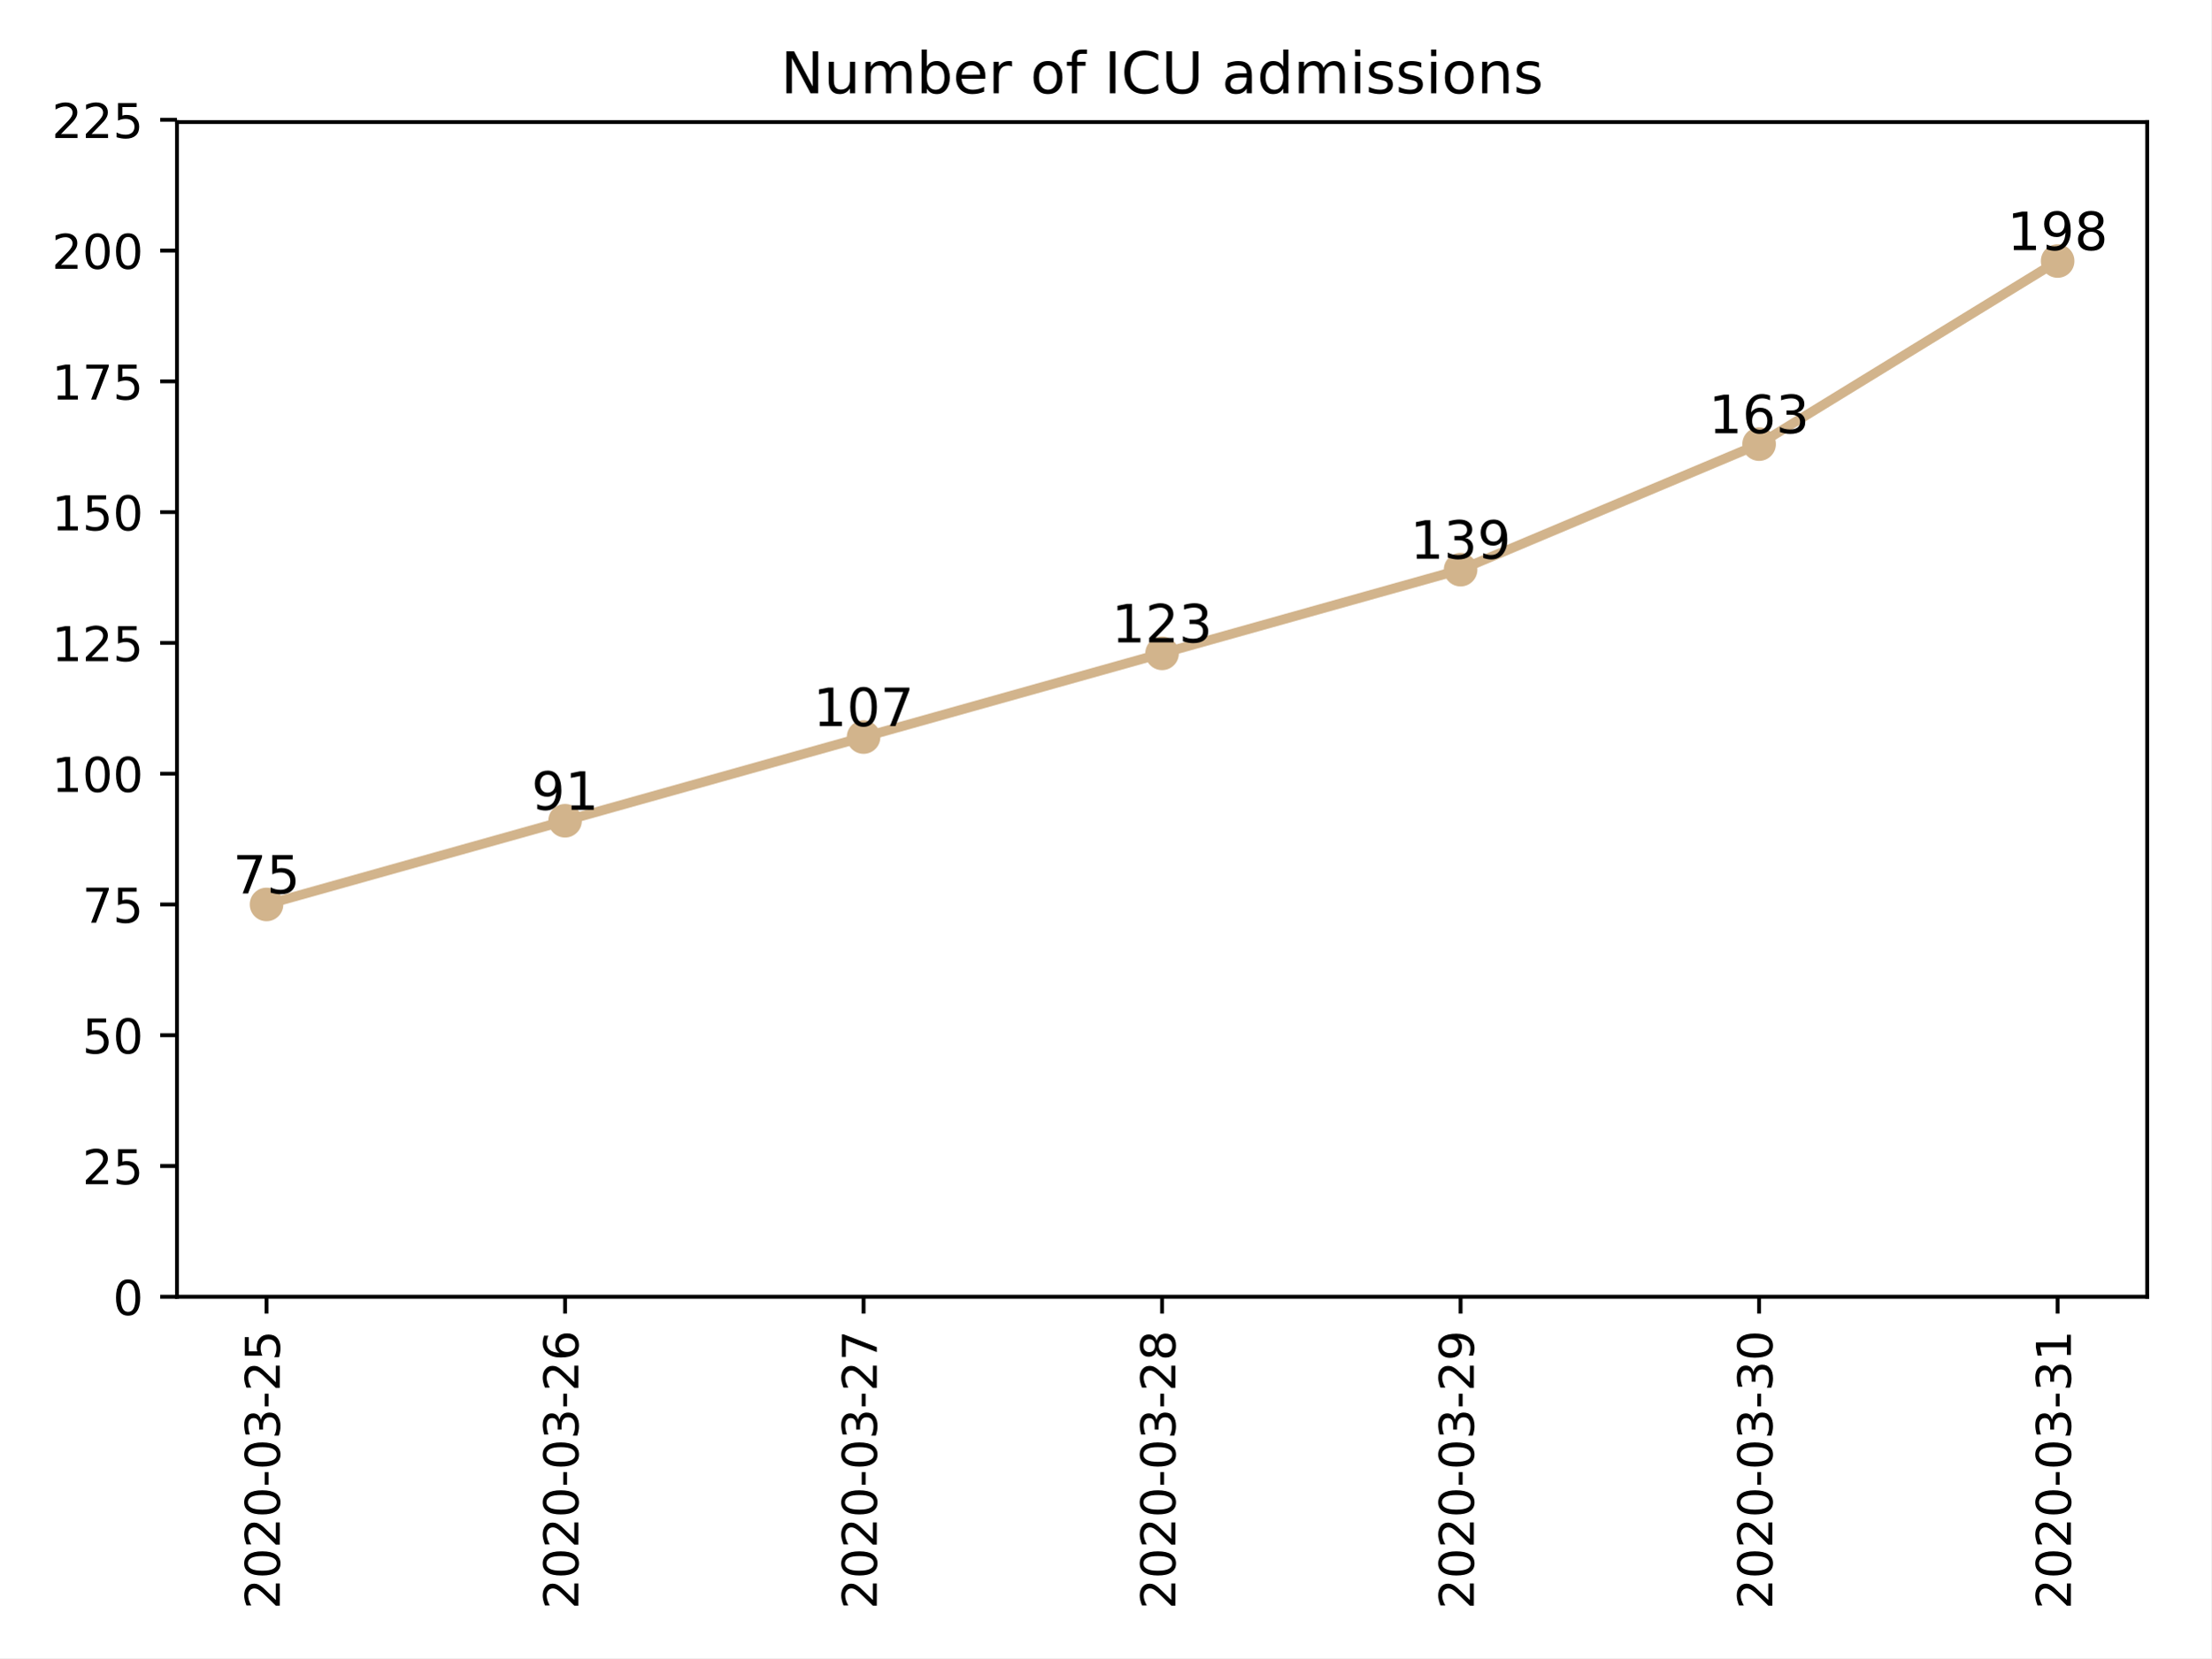
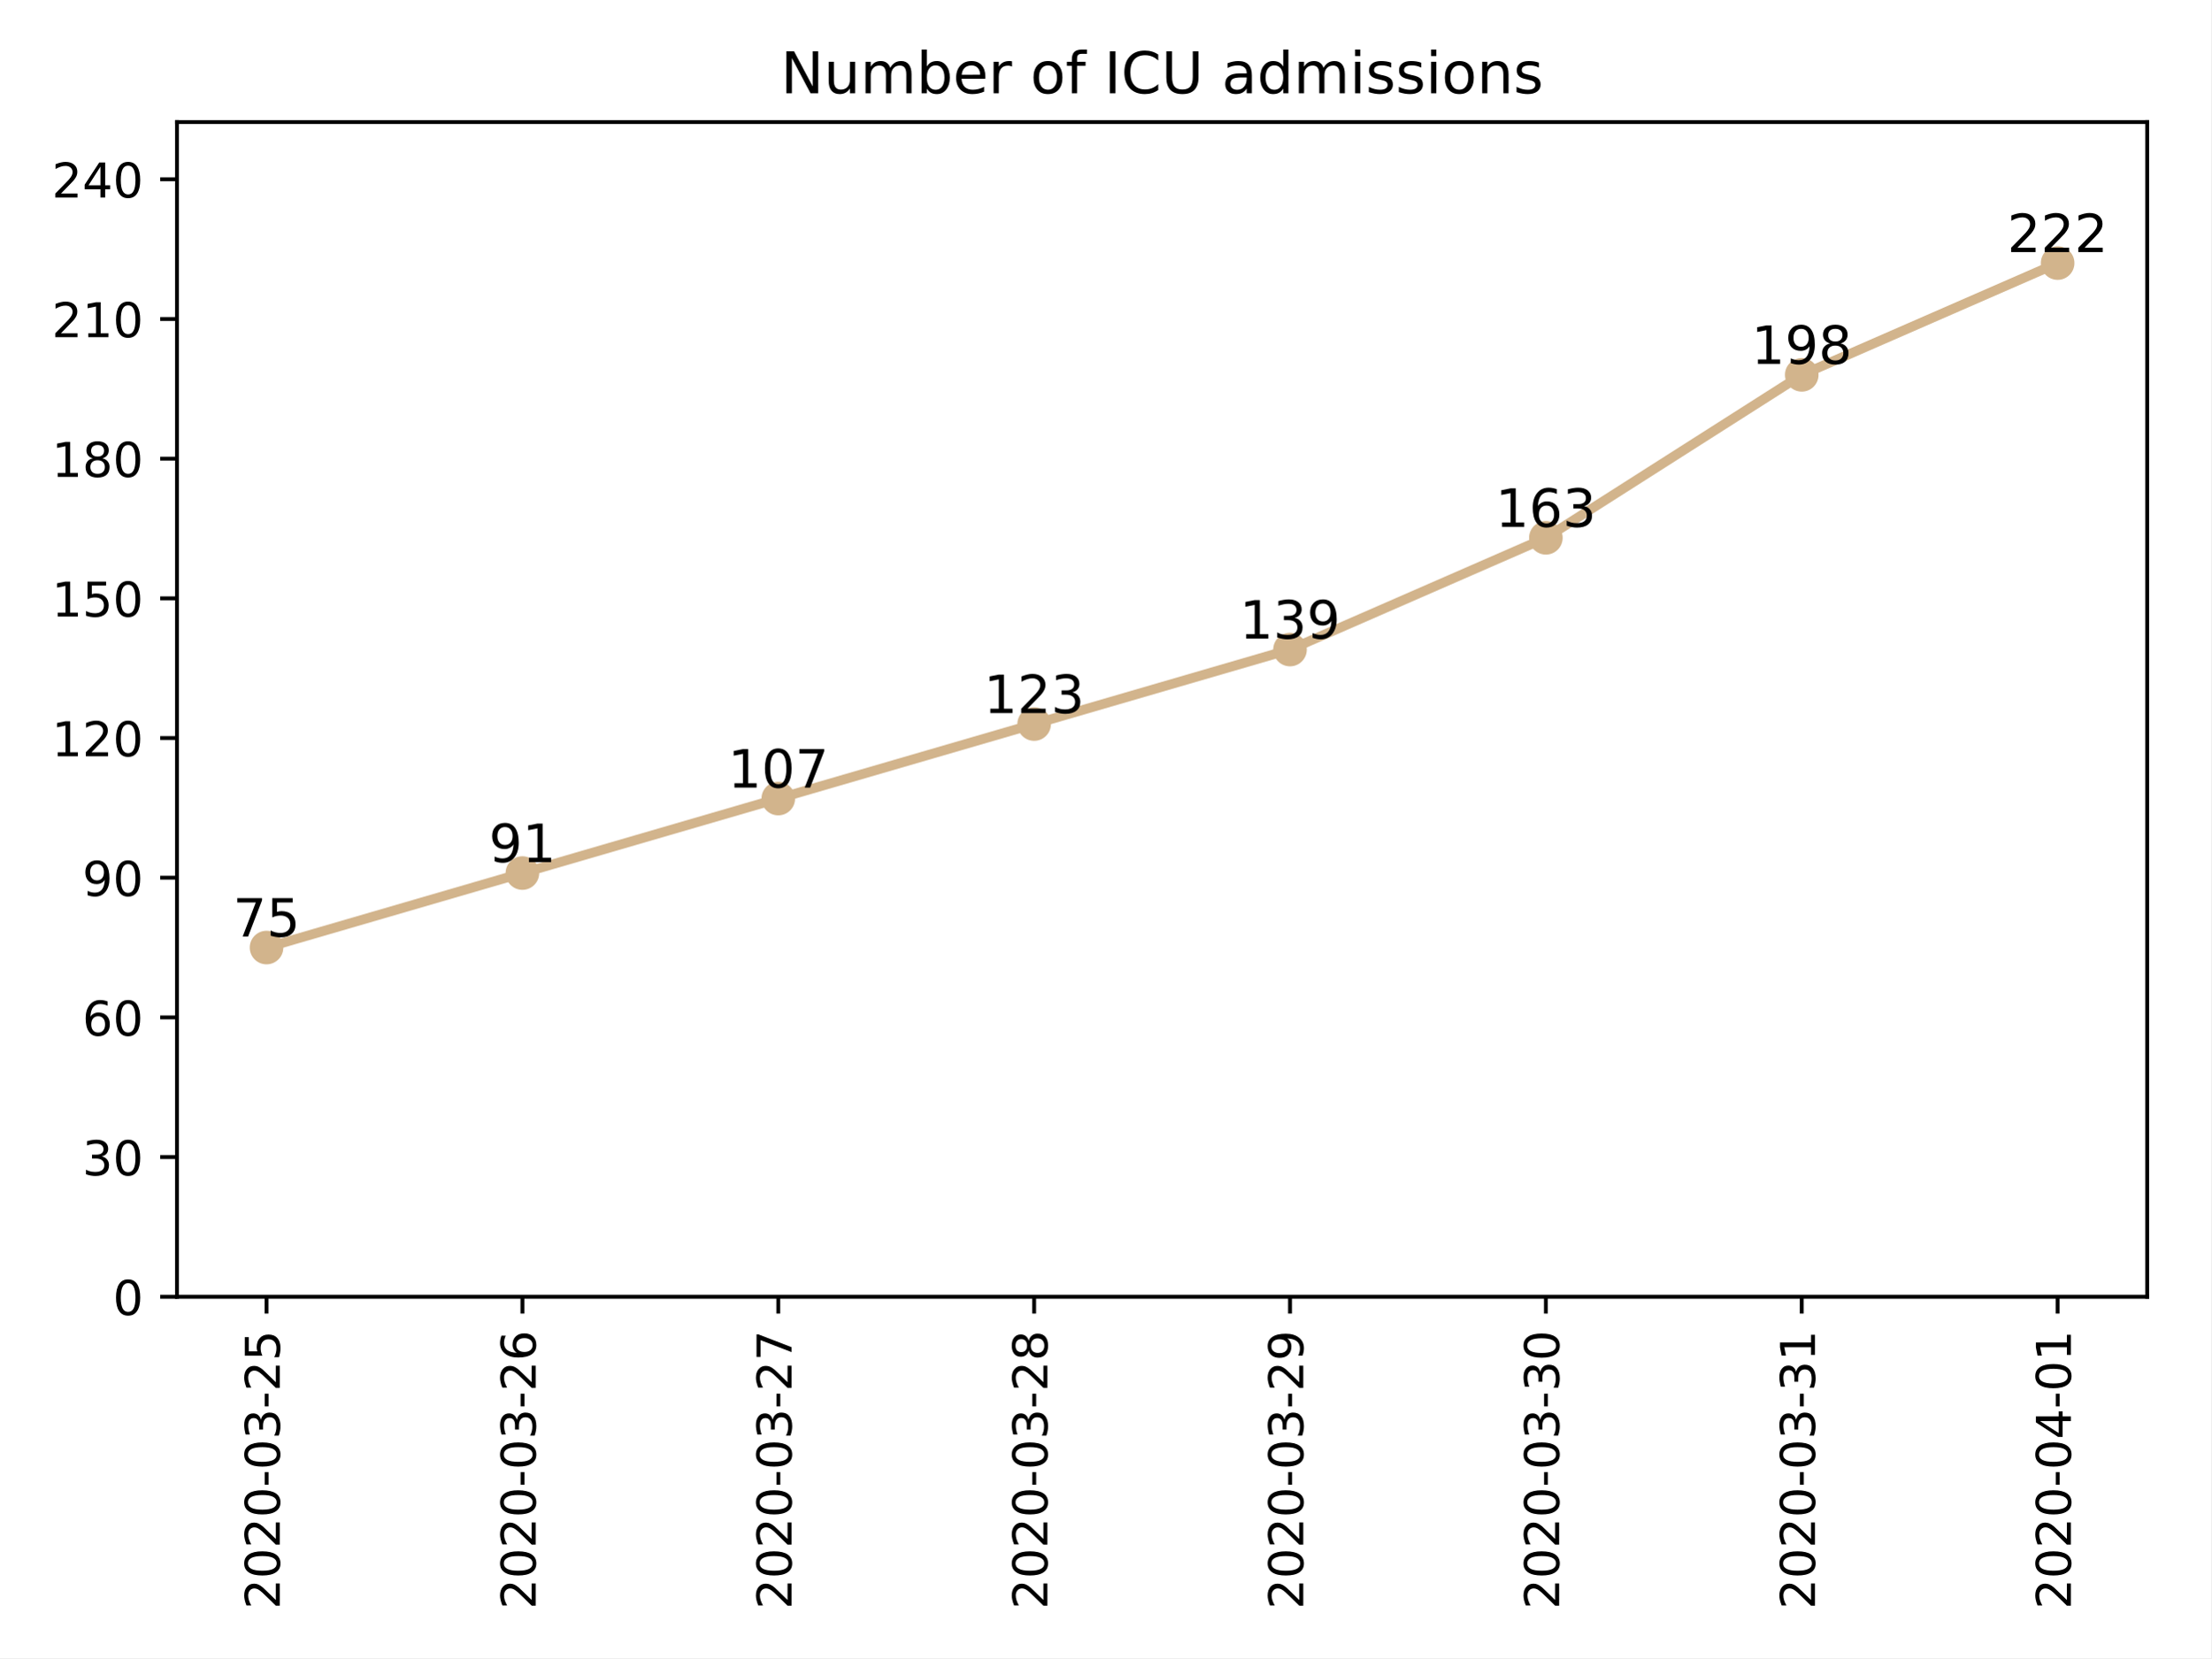
<svg xmlns="http://www.w3.org/2000/svg" xmlns:xlink="http://www.w3.org/1999/xlink" height="345.6pt" version="1.1" viewBox="0 0 460.8 345.6" width="460.8pt">
  <defs>
    <style type="text/css">
*{stroke-linecap:butt;stroke-linejoin:round;}
  </style>
  </defs>
  <g id="figure_1">
    <g id="patch_1">
      <path d="M 0 345.6  L 460.8 345.6  L 460.8 0  L 0 0  z " style="fill:#ffffff;" />
    </g>
    <g id="axes_1">
      <g id="patch_2">
        <path d="M 36.88 270.29  L 447.48 270.29  L 447.48 25.44  L 36.88 25.44  z " style="fill:#ffffff;" />
      </g>
      <g id="matplotlib.axis_1">
        <g id="xtick_1">
          <g id="line2d_1">
            <defs>
-               <path d="M 0 0  L 0 3.5  " id="m9377753ea5" style="stroke:#000000;stroke-width:0.8;" />
-             </defs>
-             <g>
-               <use style="stroke:#000000;stroke-width:0.8;" x="55.544" xlink:href="#m9377753ea5" y="270.29" />
+               <path d="M 0 0  L 0 3.5  " id="m13f816da9b" style="stroke:#000000;stroke-width:0.8;" />
+             </defs>
+             <g>
+               <use style="stroke:#000000;stroke-width:0.8;" x="55.544" xlink:href="#m13f816da9b" y="270.29" />
            </g>
          </g>
          <g id="text_1">
            <defs>
              <path d="M 19.188 8.297  L 53.609 8.297  L 53.609 0  L 7.328 0  L 7.328 8.297  Q 12.938 14.109 22.625 23.891  Q 32.328 33.688 34.812 36.531  Q 39.547 41.844 41.422 45.531  Q 43.312 49.219 43.312 52.781  Q 43.312 58.594 39.234 62.25  Q 35.156 65.922 28.609 65.922  Q 23.969 65.922 18.812 64.312  Q 13.672 62.703 7.812 59.422  L 7.812 69.391  Q 13.766 71.781 18.938 73  Q 24.125 74.219 28.422 74.219  Q 39.75 74.219 46.484 68.547  Q 53.219 62.891 53.219 53.422  Q 53.219 48.922 51.531 44.891  Q 49.859 40.875 45.406 35.406  Q 44.188 33.984 37.641 27.219  Q 31.109 20.453 19.188 8.297  z " id="DejaVuSans-32" />
              <path d="M 31.781 66.406  Q 24.172 66.406 20.328 58.906  Q 16.5 51.422 16.5 36.375  Q 16.5 21.391 20.328 13.891  Q 24.172 6.391 31.781 6.391  Q 39.453 6.391 43.281 13.891  Q 47.125 21.391 47.125 36.375  Q 47.125 51.422 43.281 58.906  Q 39.453 66.406 31.781 66.406  z M 31.781 74.219  Q 44.047 74.219 50.516 64.516  Q 56.984 54.828 56.984 36.375  Q 56.984 17.969 50.516 8.266  Q 44.047 -1.422 31.781 -1.422  Q 19.531 -1.422 13.062 8.266  Q 6.594 17.969 6.594 36.375  Q 6.594 54.828 13.062 64.516  Q 19.531 74.219 31.781 74.219  z " id="DejaVuSans-30" />
              <path d="M 4.891 31.391  L 31.203 31.391  L 31.203 23.391  L 4.891 23.391  z " id="DejaVuSans-2d" />
              <path d="M 40.578 39.312  Q 47.656 37.797 51.625 33  Q 55.609 28.219 55.609 21.188  Q 55.609 10.406 48.188 4.484  Q 40.766 -1.422 27.094 -1.422  Q 22.516 -1.422 17.656 -0.516  Q 12.797 0.391 7.625 2.203  L 7.625 11.719  Q 11.719 9.328 16.594 8.109  Q 21.484 6.891 26.812 6.891  Q 36.078 6.891 40.938 10.547  Q 45.797 14.203 45.797 21.188  Q 45.797 27.641 41.281 31.266  Q 36.766 34.906 28.719 34.906  L 20.219 34.906  L 20.219 43.016  L 29.109 43.016  Q 36.375 43.016 40.234 45.922  Q 44.094 48.828 44.094 54.297  Q 44.094 59.906 40.109 62.906  Q 36.141 65.922 28.719 65.922  Q 24.656 65.922 20.016 65.031  Q 15.375 64.156 9.812 62.312  L 9.812 71.094  Q 15.438 72.656 20.344 73.438  Q 25.25 74.219 29.594 74.219  Q 40.828 74.219 47.359 69.109  Q 53.906 64.016 53.906 55.328  Q 53.906 49.266 50.438 45.094  Q 46.969 40.922 40.578 39.312  z " id="DejaVuSans-33" />
              <path d="M 10.797 72.906  L 49.516 72.906  L 49.516 64.594  L 19.828 64.594  L 19.828 46.734  Q 21.969 47.469 24.109 47.828  Q 26.266 48.188 28.422 48.188  Q 40.625 48.188 47.75 41.5  Q 54.891 34.812 54.891 23.391  Q 54.891 11.625 47.562 5.094  Q 40.234 -1.422 26.906 -1.422  Q 22.312 -1.422 17.547 -0.641  Q 12.797 0.141 7.719 1.703  L 7.719 11.625  Q 12.109 9.234 16.797 8.062  Q 21.484 6.891 26.703 6.891  Q 35.156 6.891 40.078 11.328  Q 45.016 15.766 45.016 23.391  Q 45.016 31 40.078 35.438  Q 35.156 39.891 26.703 39.891  Q 22.75 39.891 18.812 39.016  Q 14.891 38.141 10.797 36.281  z " id="DejaVuSans-35" />
            </defs>
            <g transform="translate(58.30301 335.4056)rotate(-90)scale(0.1 -0.1)">
              <use xlink:href="#DejaVuSans-32" />
              <use x="63.623" xlink:href="#DejaVuSans-30" />
              <use x="127.246" xlink:href="#DejaVuSans-32" />
              <use x="190.869" xlink:href="#DejaVuSans-30" />
              <use x="254.492" xlink:href="#DejaVuSans-2d" />
              <use x="290.576" xlink:href="#DejaVuSans-30" />
              <use x="354.199" xlink:href="#DejaVuSans-33" />
              <use x="417.822" xlink:href="#DejaVuSans-2d" />
              <use x="453.906" xlink:href="#DejaVuSans-32" />
              <use x="517.529" xlink:href="#DejaVuSans-35" />
            </g>
          </g>
        </g>
        <g id="xtick_2">
          <g id="line2d_2">
            <g>
-               <use style="stroke:#000000;stroke-width:0.8;" x="117.756" xlink:href="#m9377753ea5" y="270.29" />
+               <use style="stroke:#000000;stroke-width:0.8;" x="108.868" xlink:href="#m13f816da9b" y="270.29" />
            </g>
          </g>
          <g id="text_2">
            <defs>
              <path d="M 33.016 40.375  Q 26.375 40.375 22.484 35.828  Q 18.609 31.297 18.609 23.391  Q 18.609 15.531 22.484 10.953  Q 26.375 6.391 33.016 6.391  Q 39.656 6.391 43.531 10.953  Q 47.406 15.531 47.406 23.391  Q 47.406 31.297 43.531 35.828  Q 39.656 40.375 33.016 40.375  z M 52.594 71.297  L 52.594 62.312  Q 48.875 64.062 45.094 64.984  Q 41.312 65.922 37.594 65.922  Q 27.828 65.922 22.672 59.328  Q 17.531 52.734 16.797 39.406  Q 19.672 43.656 24.016 45.922  Q 28.375 48.188 33.594 48.188  Q 44.578 48.188 50.953 41.516  Q 57.328 34.859 57.328 23.391  Q 57.328 12.156 50.688 5.359  Q 44.047 -1.422 33.016 -1.422  Q 20.359 -1.422 13.672 8.266  Q 6.984 17.969 6.984 36.375  Q 6.984 53.656 15.188 63.938  Q 23.391 74.219 37.203 74.219  Q 40.922 74.219 44.703 73.484  Q 48.484 72.75 52.594 71.297  z " id="DejaVuSans-36" />
            </defs>
-             <g transform="translate(120.5151 335.4056)rotate(-90)scale(0.1 -0.1)">
+             <g transform="translate(111.6277 335.4056)rotate(-90)scale(0.1 -0.1)">
              <use xlink:href="#DejaVuSans-32" />
              <use x="63.623" xlink:href="#DejaVuSans-30" />
              <use x="127.246" xlink:href="#DejaVuSans-32" />
              <use x="190.869" xlink:href="#DejaVuSans-30" />
              <use x="254.492" xlink:href="#DejaVuSans-2d" />
              <use x="290.576" xlink:href="#DejaVuSans-30" />
              <use x="354.199" xlink:href="#DejaVuSans-33" />
              <use x="417.822" xlink:href="#DejaVuSans-2d" />
              <use x="453.906" xlink:href="#DejaVuSans-32" />
              <use x="517.529" xlink:href="#DejaVuSans-36" />
            </g>
          </g>
        </g>
        <g id="xtick_3">
          <g id="line2d_3">
            <g>
-               <use style="stroke:#000000;stroke-width:0.8;" x="179.968" xlink:href="#m9377753ea5" y="270.29" />
+               <use style="stroke:#000000;stroke-width:0.8;" x="162.193" xlink:href="#m13f816da9b" y="270.29" />
            </g>
          </g>
          <g id="text_3">
            <defs>
              <path d="M 8.203 72.906  L 55.078 72.906  L 55.078 68.703  L 28.609 0  L 18.312 0  L 43.219 64.594  L 8.203 64.594  z " id="DejaVuSans-37" />
            </defs>
-             <g transform="translate(182.7273 335.4056)rotate(-90)scale(0.1 -0.1)">
+             <g transform="translate(164.9524 335.4056)rotate(-90)scale(0.1 -0.1)">
              <use xlink:href="#DejaVuSans-32" />
              <use x="63.623" xlink:href="#DejaVuSans-30" />
              <use x="127.246" xlink:href="#DejaVuSans-32" />
              <use x="190.869" xlink:href="#DejaVuSans-30" />
              <use x="254.492" xlink:href="#DejaVuSans-2d" />
              <use x="290.576" xlink:href="#DejaVuSans-30" />
              <use x="354.199" xlink:href="#DejaVuSans-33" />
              <use x="417.822" xlink:href="#DejaVuSans-2d" />
              <use x="453.906" xlink:href="#DejaVuSans-32" />
              <use x="517.529" xlink:href="#DejaVuSans-37" />
            </g>
          </g>
        </g>
        <g id="xtick_4">
          <g id="line2d_4">
            <g>
-               <use style="stroke:#000000;stroke-width:0.8;" x="242.18" xlink:href="#m9377753ea5" y="270.29" />
+               <use style="stroke:#000000;stroke-width:0.8;" x="215.518" xlink:href="#m13f816da9b" y="270.29" />
            </g>
          </g>
          <g id="text_4">
            <defs>
              <path d="M 31.781 34.625  Q 24.75 34.625 20.719 30.859  Q 16.703 27.094 16.703 20.516  Q 16.703 13.922 20.719 10.156  Q 24.75 6.391 31.781 6.391  Q 38.812 6.391 42.859 10.172  Q 46.922 13.969 46.922 20.516  Q 46.922 27.094 42.891 30.859  Q 38.875 34.625 31.781 34.625  z M 21.922 38.812  Q 15.578 40.375 12.031 44.719  Q 8.5 49.078 8.5 55.328  Q 8.5 64.062 14.719 69.141  Q 20.953 74.219 31.781 74.219  Q 42.672 74.219 48.875 69.141  Q 55.078 64.062 55.078 55.328  Q 55.078 49.078 51.531 44.719  Q 48 40.375 41.703 38.812  Q 48.828 37.156 52.797 32.312  Q 56.781 27.484 56.781 20.516  Q 56.781 9.906 50.312 4.234  Q 43.844 -1.422 31.781 -1.422  Q 19.734 -1.422 13.25 4.234  Q 6.781 9.906 6.781 20.516  Q 6.781 27.484 10.781 32.312  Q 14.797 37.156 21.922 38.812  z M 18.312 54.391  Q 18.312 48.734 21.844 45.562  Q 25.391 42.391 31.781 42.391  Q 38.141 42.391 41.719 45.562  Q 45.312 48.734 45.312 54.391  Q 45.312 60.062 41.719 63.234  Q 38.141 66.406 31.781 66.406  Q 25.391 66.406 21.844 63.234  Q 18.312 60.062 18.312 54.391  z " id="DejaVuSans-38" />
            </defs>
-             <g transform="translate(244.9394 335.4056)rotate(-90)scale(0.1 -0.1)">
+             <g transform="translate(218.277 335.4056)rotate(-90)scale(0.1 -0.1)">
              <use xlink:href="#DejaVuSans-32" />
              <use x="63.623" xlink:href="#DejaVuSans-30" />
              <use x="127.246" xlink:href="#DejaVuSans-32" />
              <use x="190.869" xlink:href="#DejaVuSans-30" />
              <use x="254.492" xlink:href="#DejaVuSans-2d" />
              <use x="290.576" xlink:href="#DejaVuSans-30" />
              <use x="354.199" xlink:href="#DejaVuSans-33" />
              <use x="417.822" xlink:href="#DejaVuSans-2d" />
              <use x="453.906" xlink:href="#DejaVuSans-32" />
              <use x="517.529" xlink:href="#DejaVuSans-38" />
            </g>
          </g>
        </g>
        <g id="xtick_5">
          <g id="line2d_5">
            <g>
-               <use style="stroke:#000000;stroke-width:0.8;" x="304.392" xlink:href="#m9377753ea5" y="270.29" />
+               <use style="stroke:#000000;stroke-width:0.8;" x="268.842" xlink:href="#m13f816da9b" y="270.29" />
            </g>
          </g>
          <g id="text_5">
            <defs>
              <path d="M 10.984 1.516  L 10.984 10.5  Q 14.703 8.734 18.5 7.812  Q 22.312 6.891 25.984 6.891  Q 35.75 6.891 40.891 13.453  Q 46.047 20.016 46.781 33.406  Q 43.953 29.203 39.594 26.953  Q 35.25 24.703 29.984 24.703  Q 19.047 24.703 12.672 31.312  Q 6.297 37.938 6.297 49.422  Q 6.297 60.641 12.938 67.422  Q 19.578 74.219 30.609 74.219  Q 43.266 74.219 49.922 64.516  Q 56.594 54.828 56.594 36.375  Q 56.594 19.141 48.406 8.859  Q 40.234 -1.422 26.422 -1.422  Q 22.703 -1.422 18.891 -0.688  Q 15.094 0.047 10.984 1.516  z M 30.609 32.422  Q 37.25 32.422 41.125 36.953  Q 45.016 41.5 45.016 49.422  Q 45.016 57.281 41.125 61.844  Q 37.25 66.406 30.609 66.406  Q 23.969 66.406 20.094 61.844  Q 16.219 57.281 16.219 49.422  Q 16.219 41.5 20.094 36.953  Q 23.969 32.422 30.609 32.422  z " id="DejaVuSans-39" />
            </defs>
-             <g transform="translate(307.1515 335.4056)rotate(-90)scale(0.1 -0.1)">
+             <g transform="translate(271.6017 335.4056)rotate(-90)scale(0.1 -0.1)">
              <use xlink:href="#DejaVuSans-32" />
              <use x="63.623" xlink:href="#DejaVuSans-30" />
              <use x="127.246" xlink:href="#DejaVuSans-32" />
              <use x="190.869" xlink:href="#DejaVuSans-30" />
              <use x="254.492" xlink:href="#DejaVuSans-2d" />
              <use x="290.576" xlink:href="#DejaVuSans-30" />
              <use x="354.199" xlink:href="#DejaVuSans-33" />
              <use x="417.822" xlink:href="#DejaVuSans-2d" />
              <use x="453.906" xlink:href="#DejaVuSans-32" />
              <use x="517.529" xlink:href="#DejaVuSans-39" />
            </g>
          </g>
        </g>
        <g id="xtick_6">
          <g id="line2d_6">
            <g>
-               <use style="stroke:#000000;stroke-width:0.8;" x="366.604" xlink:href="#m9377753ea5" y="270.29" />
+               <use style="stroke:#000000;stroke-width:0.8;" x="322.167" xlink:href="#m13f816da9b" y="270.29" />
            </g>
          </g>
          <g id="text_6">
-             <g transform="translate(369.3636 335.4056)rotate(-90)scale(0.1 -0.1)">
+             <g transform="translate(324.9264 335.4056)rotate(-90)scale(0.1 -0.1)">
              <use xlink:href="#DejaVuSans-32" />
              <use x="63.623" xlink:href="#DejaVuSans-30" />
              <use x="127.246" xlink:href="#DejaVuSans-32" />
              <use x="190.869" xlink:href="#DejaVuSans-30" />
              <use x="254.492" xlink:href="#DejaVuSans-2d" />
              <use x="290.576" xlink:href="#DejaVuSans-30" />
              <use x="354.199" xlink:href="#DejaVuSans-33" />
              <use x="417.822" xlink:href="#DejaVuSans-2d" />
              <use x="453.906" xlink:href="#DejaVuSans-33" />
              <use x="517.529" xlink:href="#DejaVuSans-30" />
            </g>
          </g>
        </g>
        <g id="xtick_7">
          <g id="line2d_7">
            <g>
-               <use style="stroke:#000000;stroke-width:0.8;" x="428.816" xlink:href="#m9377753ea5" y="270.29" />
+               <use style="stroke:#000000;stroke-width:0.8;" x="375.492" xlink:href="#m13f816da9b" y="270.29" />
            </g>
          </g>
          <g id="text_7">
            <defs>
              <path d="M 12.406 8.297  L 28.516 8.297  L 28.516 63.922  L 10.984 60.406  L 10.984 69.391  L 28.422 72.906  L 38.281 72.906  L 38.281 8.297  L 54.391 8.297  L 54.391 0  L 12.406 0  z " id="DejaVuSans-31" />
            </defs>
-             <g transform="translate(431.5757 335.4056)rotate(-90)scale(0.1 -0.1)">
+             <g transform="translate(378.2511 335.4056)rotate(-90)scale(0.1 -0.1)">
              <use xlink:href="#DejaVuSans-32" />
              <use x="63.623" xlink:href="#DejaVuSans-30" />
              <use x="127.246" xlink:href="#DejaVuSans-32" />
              <use x="190.869" xlink:href="#DejaVuSans-30" />
              <use x="254.492" xlink:href="#DejaVuSans-2d" />
              <use x="290.576" xlink:href="#DejaVuSans-30" />
              <use x="354.199" xlink:href="#DejaVuSans-33" />
              <use x="417.822" xlink:href="#DejaVuSans-2d" />
              <use x="453.906" xlink:href="#DejaVuSans-33" />
              <use x="517.529" xlink:href="#DejaVuSans-31" />
            </g>
          </g>
        </g>
+         <g id="xtick_8">
+           <g id="line2d_8">
+             <g>
+               <use style="stroke:#000000;stroke-width:0.8;" x="428.816" xlink:href="#m13f816da9b" y="270.29" />
+             </g>
+           </g>
+           <g id="text_8">
+             <defs>
+               <path d="M 37.797 64.312  L 12.891 25.391  L 37.797 25.391  z M 35.203 72.906  L 47.609 72.906  L 47.609 25.391  L 58.016 25.391  L 58.016 17.188  L 47.609 17.188  L 47.609 0  L 37.797 0  L 37.797 17.188  L 4.891 17.188  L 4.891 26.703  z " id="DejaVuSans-34" />
+             </defs>
+             <g transform="translate(431.5757 335.4056)rotate(-90)scale(0.1 -0.1)">
+               <use xlink:href="#DejaVuSans-32" />
+               <use x="63.623" xlink:href="#DejaVuSans-30" />
+               <use x="127.246" xlink:href="#DejaVuSans-32" />
+               <use x="190.869" xlink:href="#DejaVuSans-30" />
+               <use x="254.492" xlink:href="#DejaVuSans-2d" />
+               <use x="290.576" xlink:href="#DejaVuSans-30" />
+               <use x="354.199" xlink:href="#DejaVuSans-34" />
+               <use x="417.822" xlink:href="#DejaVuSans-2d" />
+               <use x="453.906" xlink:href="#DejaVuSans-30" />
+               <use x="517.529" xlink:href="#DejaVuSans-31" />
+             </g>
+           </g>
+         </g>
      </g>
      <g id="matplotlib.axis_2">
        <g id="ytick_1">
-           <g id="line2d_8">
-             <defs>
-               <path d="M 0 0  L -3.5 0  " id="m1da9b788fb" style="stroke:#000000;stroke-width:0.8;" />
-             </defs>
-             <g>
-               <use style="stroke:#000000;stroke-width:0.8;" x="36.88" xlink:href="#m1da9b788fb" y="270.29" />
-             </g>
-           </g>
-           <g id="text_8">
+           <g id="line2d_9">
+             <defs>
+               <path d="M 0 0  L -3.5 0  " id="mf2e2eabc5d" style="stroke:#000000;stroke-width:0.8;" />
+             </defs>
+             <g>
+               <use style="stroke:#000000;stroke-width:0.8;" x="36.88" xlink:href="#mf2e2eabc5d" y="270.29" />
+             </g>
+           </g>
+           <g id="text_9">
            <g transform="translate(23.5175 274.0892)scale(0.1 -0.1)">
              <use xlink:href="#DejaVuSans-30" />
            </g>
          </g>
        </g>
        <g id="ytick_2">
-           <g id="line2d_9">
-             <g>
-               <use style="stroke:#000000;stroke-width:0.8;" x="36.88" xlink:href="#m1da9b788fb" y="243.032" />
-             </g>
-           </g>
-           <g id="text_9">
-             <g transform="translate(17.155 246.831)scale(0.1 -0.1)">
-               <use xlink:href="#DejaVuSans-32" />
-               <use x="63.623" xlink:href="#DejaVuSans-35" />
+           <g id="line2d_10">
+             <g>
+               <use style="stroke:#000000;stroke-width:0.8;" x="36.88" xlink:href="#mf2e2eabc5d" y="241.174" />
+             </g>
+           </g>
+           <g id="text_10">
+             <g transform="translate(17.155 244.9733)scale(0.1 -0.1)">
+               <use xlink:href="#DejaVuSans-33" />
+               <use x="63.623" xlink:href="#DejaVuSans-30" />
            </g>
          </g>
        </g>
        <g id="ytick_3">
-           <g id="line2d_10">
-             <g>
-               <use style="stroke:#000000;stroke-width:0.8;" x="36.88" xlink:href="#m1da9b788fb" y="215.773" />
-             </g>
-           </g>
-           <g id="text_10">
-             <g transform="translate(17.155 219.5727)scale(0.1 -0.1)">
-               <use xlink:href="#DejaVuSans-35" />
+           <g id="line2d_11">
+             <g>
+               <use style="stroke:#000000;stroke-width:0.8;" x="36.88" xlink:href="#mf2e2eabc5d" y="212.058" />
+             </g>
+           </g>
+           <g id="text_11">
+             <g transform="translate(17.155 215.8575)scale(0.1 -0.1)">
+               <use xlink:href="#DejaVuSans-36" />
              <use x="63.623" xlink:href="#DejaVuSans-30" />
            </g>
          </g>
        </g>
        <g id="ytick_4">
-           <g id="line2d_11">
-             <g>
-               <use style="stroke:#000000;stroke-width:0.8;" x="36.88" xlink:href="#m1da9b788fb" y="188.515" />
-             </g>
-           </g>
-           <g id="text_11">
-             <g transform="translate(17.155 192.3145)scale(0.1 -0.1)">
-               <use xlink:href="#DejaVuSans-37" />
-               <use x="63.623" xlink:href="#DejaVuSans-35" />
+           <g id="line2d_12">
+             <g>
+               <use style="stroke:#000000;stroke-width:0.8;" x="36.88" xlink:href="#mf2e2eabc5d" y="182.942" />
+             </g>
+           </g>
+           <g id="text_12">
+             <g transform="translate(17.155 186.7416)scale(0.1 -0.1)">
+               <use xlink:href="#DejaVuSans-39" />
+               <use x="63.623" xlink:href="#DejaVuSans-30" />
            </g>
          </g>
        </g>
        <g id="ytick_5">
-           <g id="line2d_12">
-             <g>
-               <use style="stroke:#000000;stroke-width:0.8;" x="36.88" xlink:href="#m1da9b788fb" y="161.257" />
-             </g>
-           </g>
-           <g id="text_12">
-             <g transform="translate(10.7925 165.0562)scale(0.1 -0.1)">
-               <use xlink:href="#DejaVuSans-31" />
-               <use x="63.623" xlink:href="#DejaVuSans-30" />
-               <use x="127.246" xlink:href="#DejaVuSans-30" />
-             </g>
-           </g>
-         </g>
-         <g id="ytick_6">
          <g id="line2d_13">
            <g>
-               <use style="stroke:#000000;stroke-width:0.8;" x="36.88" xlink:href="#m1da9b788fb" y="133.999" />
+               <use style="stroke:#000000;stroke-width:0.8;" x="36.88" xlink:href="#mf2e2eabc5d" y="153.826" />
            </g>
          </g>
          <g id="text_13">
-             <g transform="translate(10.7925 137.7979)scale(0.1 -0.1)">
+             <g transform="translate(10.7925 157.6257)scale(0.1 -0.1)">
              <use xlink:href="#DejaVuSans-31" />
              <use x="63.623" xlink:href="#DejaVuSans-32" />
-               <use x="127.246" xlink:href="#DejaVuSans-35" />
-             </g>
-           </g>
-         </g>
-         <g id="ytick_7">
+               <use x="127.246" xlink:href="#DejaVuSans-30" />
+             </g>
+           </g>
+         </g>
+         <g id="ytick_6">
          <g id="line2d_14">
            <g>
-               <use style="stroke:#000000;stroke-width:0.8;" x="36.88" xlink:href="#m1da9b788fb" y="106.74" />
+               <use style="stroke:#000000;stroke-width:0.8;" x="36.88" xlink:href="#mf2e2eabc5d" y="124.711" />
            </g>
          </g>
          <g id="text_14">
-             <g transform="translate(10.7925 110.5397)scale(0.1 -0.1)">
+             <g transform="translate(10.7925 128.5098)scale(0.1 -0.1)">
              <use xlink:href="#DejaVuSans-31" />
              <use x="63.623" xlink:href="#DejaVuSans-35" />
              <use x="127.246" xlink:href="#DejaVuSans-30" />
            </g>
          </g>
        </g>
+         <g id="ytick_7">
+           <g id="line2d_15">
+             <g>
+               <use style="stroke:#000000;stroke-width:0.8;" x="36.88" xlink:href="#mf2e2eabc5d" y="95.595" />
+             </g>
+           </g>
+           <g id="text_15">
+             <g transform="translate(10.7925 99.39393)scale(0.1 -0.1)">
+               <use xlink:href="#DejaVuSans-31" />
+               <use x="63.623" xlink:href="#DejaVuSans-38" />
+               <use x="127.246" xlink:href="#DejaVuSans-30" />
+             </g>
+           </g>
+         </g>
        <g id="ytick_8">
-           <g id="line2d_15">
-             <g>
-               <use style="stroke:#000000;stroke-width:0.8;" x="36.88" xlink:href="#m1da9b788fb" y="79.482" />
-             </g>
-           </g>
-           <g id="text_15">
-             <g transform="translate(10.7925 83.28144)scale(0.1 -0.1)">
-               <use xlink:href="#DejaVuSans-31" />
-               <use x="63.623" xlink:href="#DejaVuSans-37" />
-               <use x="127.246" xlink:href="#DejaVuSans-35" />
+           <g id="line2d_16">
+             <g>
+               <use style="stroke:#000000;stroke-width:0.8;" x="36.88" xlink:href="#mf2e2eabc5d" y="66.479" />
+             </g>
+           </g>
+           <g id="text_16">
+             <g transform="translate(10.7925 70.27805)scale(0.1 -0.1)">
+               <use xlink:href="#DejaVuSans-32" />
+               <use x="63.623" xlink:href="#DejaVuSans-31" />
+               <use x="127.246" xlink:href="#DejaVuSans-30" />
            </g>
          </g>
        </g>
        <g id="ytick_9">
-           <g id="line2d_16">
-             <g>
-               <use style="stroke:#000000;stroke-width:0.8;" x="36.88" xlink:href="#m1da9b788fb" y="52.224" />
-             </g>
-           </g>
-           <g id="text_16">
-             <g transform="translate(10.7925 56.02318)scale(0.1 -0.1)">
-               <use xlink:href="#DejaVuSans-32" />
-               <use x="63.623" xlink:href="#DejaVuSans-30" />
+           <g id="line2d_17">
+             <g>
+               <use style="stroke:#000000;stroke-width:0.8;" x="36.88" xlink:href="#mf2e2eabc5d" y="37.363" />
+             </g>
+           </g>
+           <g id="text_17">
+             <g transform="translate(10.7925 41.16217)scale(0.1 -0.1)">
+               <use xlink:href="#DejaVuSans-32" />
+               <use x="63.623" xlink:href="#DejaVuSans-34" />
              <use x="127.246" xlink:href="#DejaVuSans-30" />
            </g>
          </g>
        </g>
-         <g id="ytick_10">
-           <g id="line2d_17">
-             <g>
-               <use style="stroke:#000000;stroke-width:0.8;" x="36.88" xlink:href="#m1da9b788fb" y="24.966" />
-             </g>
-           </g>
-           <g id="text_17">
-             <g transform="translate(10.7925 28.76493)scale(0.1 -0.1)">
-               <use xlink:href="#DejaVuSans-32" />
-               <use x="63.623" xlink:href="#DejaVuSans-32" />
-               <use x="127.246" xlink:href="#DejaVuSans-35" />
-             </g>
-           </g>
-         </g>
      </g>
      <g id="line2d_18">
-         <path clip-path="url(#p2cc822c295)" d="M 55.544 188.515  L 117.756 171.07  L 179.968 153.625  L 242.18 136.179  L 304.392 118.734  L 366.604 92.566  L 428.816 54.405  " style="fill:none;stroke:#d2b48c;stroke-linecap:square;stroke-width:2;" />
+         <path clip-path="url(#pf81d0b92dd)" d="M 55.544 197.5  L 108.868 181.972  L 162.193 166.443  L 215.518 150.915  L 268.842 135.386  L 322.167 112.094  L 375.492 78.125  L 428.816 54.832  " style="fill:none;stroke:#d2b48c;stroke-linecap:square;stroke-width:2;" />
        <defs>
-           <path d="M 0 3  C 0.796 3 1.559 2.684 2.121 2.121  C 2.684 1.559 3 0.796 3 0  C 3 -0.796 2.684 -1.559 2.121 -2.121  C 1.559 -2.684 0.796 -3 0 -3  C -0.796 -3 -1.559 -2.684 -2.121 -2.121  C -2.684 -1.559 -3 -0.796 -3 0  C -3 0.796 -2.684 1.559 -2.121 2.121  C -1.559 2.684 -0.796 3 0 3  z " id="mc3b0e86ece" style="stroke:#d2b48c;" />
+           <path d="M 0 3  C 0.796 3 1.559 2.684 2.121 2.121  C 2.684 1.559 3 0.796 3 0  C 3 -0.796 2.684 -1.559 2.121 -2.121  C 1.559 -2.684 0.796 -3 0 -3  C -0.796 -3 -1.559 -2.684 -2.121 -2.121  C -2.684 -1.559 -3 -0.796 -3 0  C -3 0.796 -2.684 1.559 -2.121 2.121  C -1.559 2.684 -0.796 3 0 3  z " id="mf77cff2a79" style="stroke:#d2b48c;" />
        </defs>
-         <g clip-path="url(#p2cc822c295)">
-           <use style="fill:#d2b48c;stroke:#d2b48c;" x="55.544" xlink:href="#mc3b0e86ece" y="188.515" />
-           <use style="fill:#d2b48c;stroke:#d2b48c;" x="117.756" xlink:href="#mc3b0e86ece" y="171.07" />
-           <use style="fill:#d2b48c;stroke:#d2b48c;" x="179.968" xlink:href="#mc3b0e86ece" y="153.625" />
-           <use style="fill:#d2b48c;stroke:#d2b48c;" x="242.18" xlink:href="#mc3b0e86ece" y="136.179" />
-           <use style="fill:#d2b48c;stroke:#d2b48c;" x="304.392" xlink:href="#mc3b0e86ece" y="118.734" />
-           <use style="fill:#d2b48c;stroke:#d2b48c;" x="366.604" xlink:href="#mc3b0e86ece" y="92.566" />
-           <use style="fill:#d2b48c;stroke:#d2b48c;" x="428.816" xlink:href="#mc3b0e86ece" y="54.405" />
+         <g clip-path="url(#pf81d0b92dd)">
+           <use style="fill:#d2b48c;stroke:#d2b48c;" x="55.544" xlink:href="#mf77cff2a79" y="197.5" />
+           <use style="fill:#d2b48c;stroke:#d2b48c;" x="108.868" xlink:href="#mf77cff2a79" y="181.972" />
+           <use style="fill:#d2b48c;stroke:#d2b48c;" x="162.193" xlink:href="#mf77cff2a79" y="166.443" />
+           <use style="fill:#d2b48c;stroke:#d2b48c;" x="215.518" xlink:href="#mf77cff2a79" y="150.915" />
+           <use style="fill:#d2b48c;stroke:#d2b48c;" x="268.842" xlink:href="#mf77cff2a79" y="135.386" />
+           <use style="fill:#d2b48c;stroke:#d2b48c;" x="322.167" xlink:href="#mf77cff2a79" y="112.094" />
+           <use style="fill:#d2b48c;stroke:#d2b48c;" x="375.492" xlink:href="#mf77cff2a79" y="78.125" />
+           <use style="fill:#d2b48c;stroke:#d2b48c;" x="428.816" xlink:href="#mf77cff2a79" y="54.832" />
        </g>
      </g>
      <g id="patch_3">
        <path d="M 36.88 270.29  L 36.88 25.44  " style="fill:none;stroke:#000000;stroke-linecap:square;stroke-linejoin:miter;stroke-width:0.8;" />
      </g>
      <g id="patch_4">
        <path d="M 447.48 270.29  L 447.48 25.44  " style="fill:none;stroke:#000000;stroke-linecap:square;stroke-linejoin:miter;stroke-width:0.8;" />
      </g>
      <g id="patch_5">
        <path d="M 36.88 270.29  L 447.48 270.29  " style="fill:none;stroke:#000000;stroke-linecap:square;stroke-linejoin:miter;stroke-width:0.8;" />
      </g>
      <g id="patch_6">
        <path d="M 36.88 25.44  L 447.48 25.44  " style="fill:none;stroke:#000000;stroke-linecap:square;stroke-linejoin:miter;stroke-width:0.8;" />
      </g>
      <g id="text_18">
-         <g transform="translate(48.54489 186.2276)scale(0.11 -0.11)">
+         <g transform="translate(48.54489 195.2126)scale(0.11 -0.11)">
          <use xlink:href="#DejaVuSans-37" />
          <use x="63.623" xlink:href="#DejaVuSans-35" />
        </g>
      </g>
      <g id="text_19">
-         <g transform="translate(110.757 168.7823)scale(0.11 -0.11)">
+         <g transform="translate(101.8696 179.6842)scale(0.11 -0.11)">
          <use xlink:href="#DejaVuSans-39" />
          <use x="63.623" xlink:href="#DejaVuSans-31" />
        </g>
      </g>
      <g id="text_20">
-         <g transform="translate(169.4698 151.337)scale(0.11 -0.11)">
+         <g transform="translate(151.6949 164.1557)scale(0.11 -0.11)">
          <use xlink:href="#DejaVuSans-31" />
          <use x="63.623" xlink:href="#DejaVuSans-30" />
          <use x="127.246" xlink:href="#DejaVuSans-37" />
        </g>
      </g>
      <g id="text_21">
-         <g transform="translate(231.6819 133.8917)scale(0.11 -0.11)">
+         <g transform="translate(205.0195 148.6272)scale(0.11 -0.11)">
          <use xlink:href="#DejaVuSans-31" />
          <use x="63.623" xlink:href="#DejaVuSans-32" />
          <use x="127.246" xlink:href="#DejaVuSans-33" />
        </g>
      </g>
      <g id="text_22">
-         <g transform="translate(293.894 116.4464)scale(0.11 -0.11)">
+         <g transform="translate(258.3442 133.0988)scale(0.11 -0.11)">
          <use xlink:href="#DejaVuSans-31" />
          <use x="63.623" xlink:href="#DejaVuSans-33" />
          <use x="127.246" xlink:href="#DejaVuSans-39" />
        </g>
      </g>
      <g id="text_23">
-         <g transform="translate(356.1061 90.27852)scale(0.11 -0.11)">
+         <g transform="translate(311.6689 109.8061)scale(0.11 -0.11)">
          <use xlink:href="#DejaVuSans-31" />
          <use x="63.623" xlink:href="#DejaVuSans-36" />
          <use x="127.246" xlink:href="#DejaVuSans-33" />
        </g>
      </g>
      <g id="text_24">
-         <g transform="translate(418.3182 52.11697)scale(0.11 -0.11)">
+         <g transform="translate(364.9936 75.83753)scale(0.11 -0.11)">
          <use xlink:href="#DejaVuSans-31" />
          <use x="63.623" xlink:href="#DejaVuSans-39" />
          <use x="127.246" xlink:href="#DejaVuSans-38" />
        </g>
      </g>
      <g id="text_25">
+         <g transform="translate(418.3182 52.54483)scale(0.11 -0.11)">
+           <use xlink:href="#DejaVuSans-32" />
+           <use x="63.623" xlink:href="#DejaVuSans-32" />
+           <use x="127.246" xlink:href="#DejaVuSans-32" />
+         </g>
+       </g>
+       <g id="text_26">
        <defs>
          <path d="M 9.812 72.906  L 23.094 72.906  L 55.422 11.922  L 55.422 72.906  L 64.984 72.906  L 64.984 0  L 51.703 0  L 19.391 60.984  L 19.391 0  L 9.812 0  z " id="DejaVuSans-4e" />
          <path d="M 8.5 21.578  L 8.5 54.688  L 17.484 54.688  L 17.484 21.922  Q 17.484 14.156 20.5 10.266  Q 23.531 6.391 29.594 6.391  Q 36.859 6.391 41.078 11.031  Q 45.312 15.672 45.312 23.688  L 45.312 54.688  L 54.297 54.688  L 54.297 0  L 45.312 0  L 45.312 8.406  Q 42.047 3.422 37.719 1  Q 33.406 -1.422 27.688 -1.422  Q 18.266 -1.422 13.375 4.438  Q 8.5 10.297 8.5 21.578  z M 31.109 56  z " id="DejaVuSans-75" />
          <path d="M 52 44.188  Q 55.375 50.25 60.062 53.125  Q 64.75 56 71.094 56  Q 79.641 56 84.281 50.016  Q 88.922 44.047 88.922 33.016  L 88.922 0  L 79.891 0  L 79.891 32.719  Q 79.891 40.578 77.094 44.375  Q 74.312 48.188 68.609 48.188  Q 61.625 48.188 57.562 43.547  Q 53.516 38.922 53.516 30.906  L 53.516 0  L 44.484 0  L 44.484 32.719  Q 44.484 40.625 41.703 44.406  Q 38.922 48.188 33.109 48.188  Q 26.219 48.188 22.156 43.531  Q 18.109 38.875 18.109 30.906  L 18.109 0  L 9.078 0  L 9.078 54.688  L 18.109 54.688  L 18.109 46.188  Q 21.188 51.219 25.484 53.609  Q 29.781 56 35.688 56  Q 41.656 56 45.828 52.969  Q 50 49.953 52 44.188  z " id="DejaVuSans-6d" />
          <path d="M 48.688 27.297  Q 48.688 37.203 44.609 42.844  Q 40.531 48.484 33.406 48.484  Q 26.266 48.484 22.188 42.844  Q 18.109 37.203 18.109 27.297  Q 18.109 17.391 22.188 11.75  Q 26.266 6.109 33.406 6.109  Q 40.531 6.109 44.609 11.75  Q 48.688 17.391 48.688 27.297  z M 18.109 46.391  Q 20.953 51.266 25.266 53.625  Q 29.594 56 35.594 56  Q 45.562 56 51.781 48.094  Q 58.016 40.188 58.016 27.297  Q 58.016 14.406 51.781 6.484  Q 45.562 -1.422 35.594 -1.422  Q 29.594 -1.422 25.266 0.953  Q 20.953 3.328 18.109 8.203  L 18.109 0  L 9.078 0  L 9.078 75.984  L 18.109 75.984  z " id="DejaVuSans-62" />
          <path d="M 56.203 29.594  L 56.203 25.203  L 14.891 25.203  Q 15.484 15.922 20.484 11.062  Q 25.484 6.203 34.422 6.203  Q 39.594 6.203 44.453 7.469  Q 49.312 8.734 54.109 11.281  L 54.109 2.781  Q 49.266 0.734 44.188 -0.344  Q 39.109 -1.422 33.891 -1.422  Q 20.797 -1.422 13.156 6.188  Q 5.516 13.812 5.516 26.812  Q 5.516 40.234 12.766 48.109  Q 20.016 56 32.328 56  Q 43.359 56 49.781 48.891  Q 56.203 41.797 56.203 29.594  z M 47.219 32.234  Q 47.125 39.594 43.094 43.984  Q 39.062 48.391 32.422 48.391  Q 24.906 48.391 20.391 44.141  Q 15.875 39.891 15.188 32.172  z " id="DejaVuSans-65" />
          <path d="M 41.109 46.297  Q 39.594 47.172 37.812 47.578  Q 36.031 48 33.891 48  Q 26.266 48 22.188 43.047  Q 18.109 38.094 18.109 28.812  L 18.109 0  L 9.078 0  L 9.078 54.688  L 18.109 54.688  L 18.109 46.188  Q 20.953 51.172 25.484 53.578  Q 30.031 56 36.531 56  Q 37.453 56 38.578 55.875  Q 39.703 55.766 41.062 55.516  z " id="DejaVuSans-72" />
          <path id="DejaVuSans-20" />
          <path d="M 30.609 48.391  Q 23.391 48.391 19.188 42.75  Q 14.984 37.109 14.984 27.297  Q 14.984 17.484 19.156 11.844  Q 23.344 6.203 30.609 6.203  Q 37.797 6.203 41.984 11.859  Q 46.188 17.531 46.188 27.297  Q 46.188 37.016 41.984 42.703  Q 37.797 48.391 30.609 48.391  z M 30.609 56  Q 42.328 56 49.016 48.375  Q 55.719 40.766 55.719 27.297  Q 55.719 13.875 49.016 6.219  Q 42.328 -1.422 30.609 -1.422  Q 18.844 -1.422 12.172 6.219  Q 5.516 13.875 5.516 27.297  Q 5.516 40.766 12.172 48.375  Q 18.844 56 30.609 56  z " id="DejaVuSans-6f" />
          <path d="M 37.109 75.984  L 37.109 68.5  L 28.516 68.5  Q 23.688 68.5 21.797 66.547  Q 19.922 64.594 19.922 59.516  L 19.922 54.688  L 34.719 54.688  L 34.719 47.703  L 19.922 47.703  L 19.922 0  L 10.891 0  L 10.891 47.703  L 2.297 47.703  L 2.297 54.688  L 10.891 54.688  L 10.891 58.5  Q 10.891 67.625 15.141 71.797  Q 19.391 75.984 28.609 75.984  z " id="DejaVuSans-66" />
          <path d="M 9.812 72.906  L 19.672 72.906  L 19.672 0  L 9.812 0  z " id="DejaVuSans-49" />
          <path d="M 64.406 67.281  L 64.406 56.891  Q 59.422 61.531 53.781 63.812  Q 48.141 66.109 41.797 66.109  Q 29.297 66.109 22.656 58.469  Q 16.016 50.828 16.016 36.375  Q 16.016 21.969 22.656 14.328  Q 29.297 6.688 41.797 6.688  Q 48.141 6.688 53.781 8.984  Q 59.422 11.281 64.406 15.922  L 64.406 5.609  Q 59.234 2.094 53.438 0.328  Q 47.656 -1.422 41.219 -1.422  Q 24.656 -1.422 15.125 8.703  Q 5.609 18.844 5.609 36.375  Q 5.609 53.953 15.125 64.078  Q 24.656 74.219 41.219 74.219  Q 47.75 74.219 53.531 72.484  Q 59.328 70.75 64.406 67.281  z " id="DejaVuSans-43" />
          <path d="M 8.688 72.906  L 18.609 72.906  L 18.609 28.609  Q 18.609 16.891 22.844 11.734  Q 27.094 6.594 36.625 6.594  Q 46.094 6.594 50.344 11.734  Q 54.594 16.891 54.594 28.609  L 54.594 72.906  L 64.5 72.906  L 64.5 27.391  Q 64.5 13.141 57.438 5.859  Q 50.391 -1.422 36.625 -1.422  Q 22.797 -1.422 15.734 5.859  Q 8.688 13.141 8.688 27.391  z " id="DejaVuSans-55" />
          <path d="M 34.281 27.484  Q 23.391 27.484 19.188 25  Q 14.984 22.516 14.984 16.5  Q 14.984 11.719 18.141 8.906  Q 21.297 6.109 26.703 6.109  Q 34.188 6.109 38.703 11.406  Q 43.219 16.703 43.219 25.484  L 43.219 27.484  z M 52.203 31.203  L 52.203 0  L 43.219 0  L 43.219 8.297  Q 40.141 3.328 35.547 0.953  Q 30.953 -1.422 24.312 -1.422  Q 15.922 -1.422 10.953 3.297  Q 6 8.016 6 15.922  Q 6 25.141 12.172 29.828  Q 18.359 34.516 30.609 34.516  L 43.219 34.516  L 43.219 35.406  Q 43.219 41.609 39.141 45  Q 35.062 48.391 27.688 48.391  Q 23 48.391 18.547 47.266  Q 14.109 46.141 10.016 43.891  L 10.016 52.203  Q 14.938 54.109 19.578 55.047  Q 24.219 56 28.609 56  Q 40.484 56 46.344 49.844  Q 52.203 43.703 52.203 31.203  z " id="DejaVuSans-61" />
          <path d="M 45.406 46.391  L 45.406 75.984  L 54.391 75.984  L 54.391 0  L 45.406 0  L 45.406 8.203  Q 42.578 3.328 38.25 0.953  Q 33.938 -1.422 27.875 -1.422  Q 17.969 -1.422 11.734 6.484  Q 5.516 14.406 5.516 27.297  Q 5.516 40.188 11.734 48.094  Q 17.969 56 27.875 56  Q 33.938 56 38.25 53.625  Q 42.578 51.266 45.406 46.391  z M 14.797 27.297  Q 14.797 17.391 18.875 11.75  Q 22.953 6.109 30.078 6.109  Q 37.203 6.109 41.297 11.75  Q 45.406 17.391 45.406 27.297  Q 45.406 37.203 41.297 42.844  Q 37.203 48.484 30.078 48.484  Q 22.953 48.484 18.875 42.844  Q 14.797 37.203 14.797 27.297  z " id="DejaVuSans-64" />
          <path d="M 9.422 54.688  L 18.406 54.688  L 18.406 0  L 9.422 0  z M 9.422 75.984  L 18.406 75.984  L 18.406 64.594  L 9.422 64.594  z " id="DejaVuSans-69" />
          <path d="M 44.281 53.078  L 44.281 44.578  Q 40.484 46.531 36.375 47.5  Q 32.281 48.484 27.875 48.484  Q 21.188 48.484 17.844 46.438  Q 14.5 44.391 14.5 40.281  Q 14.5 37.156 16.891 35.375  Q 19.281 33.594 26.516 31.984  L 29.594 31.297  Q 39.156 29.25 43.188 25.516  Q 47.219 21.781 47.219 15.094  Q 47.219 7.469 41.188 3.016  Q 35.156 -1.422 24.609 -1.422  Q 20.219 -1.422 15.453 -0.562  Q 10.688 0.297 5.422 2  L 5.422 11.281  Q 10.406 8.688 15.234 7.391  Q 20.062 6.109 24.812 6.109  Q 31.156 6.109 34.562 8.281  Q 37.984 10.453 37.984 14.406  Q 37.984 18.062 35.516 20.016  Q 33.062 21.969 24.703 23.781  L 21.578 24.516  Q 13.234 26.266 9.516 29.906  Q 5.812 33.547 5.812 39.891  Q 5.812 47.609 11.281 51.797  Q 16.75 56 26.812 56  Q 31.781 56 36.172 55.266  Q 40.578 54.547 44.281 53.078  z " id="DejaVuSans-73" />
          <path d="M 54.891 33.016  L 54.891 0  L 45.906 0  L 45.906 32.719  Q 45.906 40.484 42.875 44.328  Q 39.844 48.188 33.797 48.188  Q 26.516 48.188 22.312 43.547  Q 18.109 38.922 18.109 30.906  L 18.109 0  L 9.078 0  L 9.078 54.688  L 18.109 54.688  L 18.109 46.188  Q 21.344 51.125 25.703 53.562  Q 30.078 56 35.797 56  Q 45.219 56 50.047 50.172  Q 54.891 44.344 54.891 33.016  z " id="DejaVuSans-6e" />
        </defs>
        <g transform="translate(162.7072 19.44)scale(0.12 -0.12)">
          <use xlink:href="#DejaVuSans-4e" />
          <use x="74.805" xlink:href="#DejaVuSans-75" />
          <use x="138.184" xlink:href="#DejaVuSans-6d" />
          <use x="235.596" xlink:href="#DejaVuSans-62" />
          <use x="299.072" xlink:href="#DejaVuSans-65" />
          <use x="360.596" xlink:href="#DejaVuSans-72" />
          <use x="401.709" xlink:href="#DejaVuSans-20" />
          <use x="433.496" xlink:href="#DejaVuSans-6f" />
          <use x="494.678" xlink:href="#DejaVuSans-66" />
          <use x="529.883" xlink:href="#DejaVuSans-20" />
          <use x="561.67" xlink:href="#DejaVuSans-49" />
          <use x="591.162" xlink:href="#DejaVuSans-43" />
          <use x="660.986" xlink:href="#DejaVuSans-55" />
          <use x="734.18" xlink:href="#DejaVuSans-20" />
          <use x="765.967" xlink:href="#DejaVuSans-61" />
          <use x="827.246" xlink:href="#DejaVuSans-64" />
          <use x="890.723" xlink:href="#DejaVuSans-6d" />
          <use x="988.135" xlink:href="#DejaVuSans-69" />
          <use x="1015.918" xlink:href="#DejaVuSans-73" />
          <use x="1068.018" xlink:href="#DejaVuSans-73" />
          <use x="1120.117" xlink:href="#DejaVuSans-69" />
          <use x="1147.9" xlink:href="#DejaVuSans-6f" />
          <use x="1209.082" xlink:href="#DejaVuSans-6e" />
          <use x="1272.461" xlink:href="#DejaVuSans-73" />
        </g>
      </g>
    </g>
  </g>
  <defs>
-     <clipPath id="p2cc822c295">
+     <clipPath id="pf81d0b92dd">
      <rect height="244.85" width="410.6" x="36.88" y="25.44" />
    </clipPath>
  </defs>
</svg>
